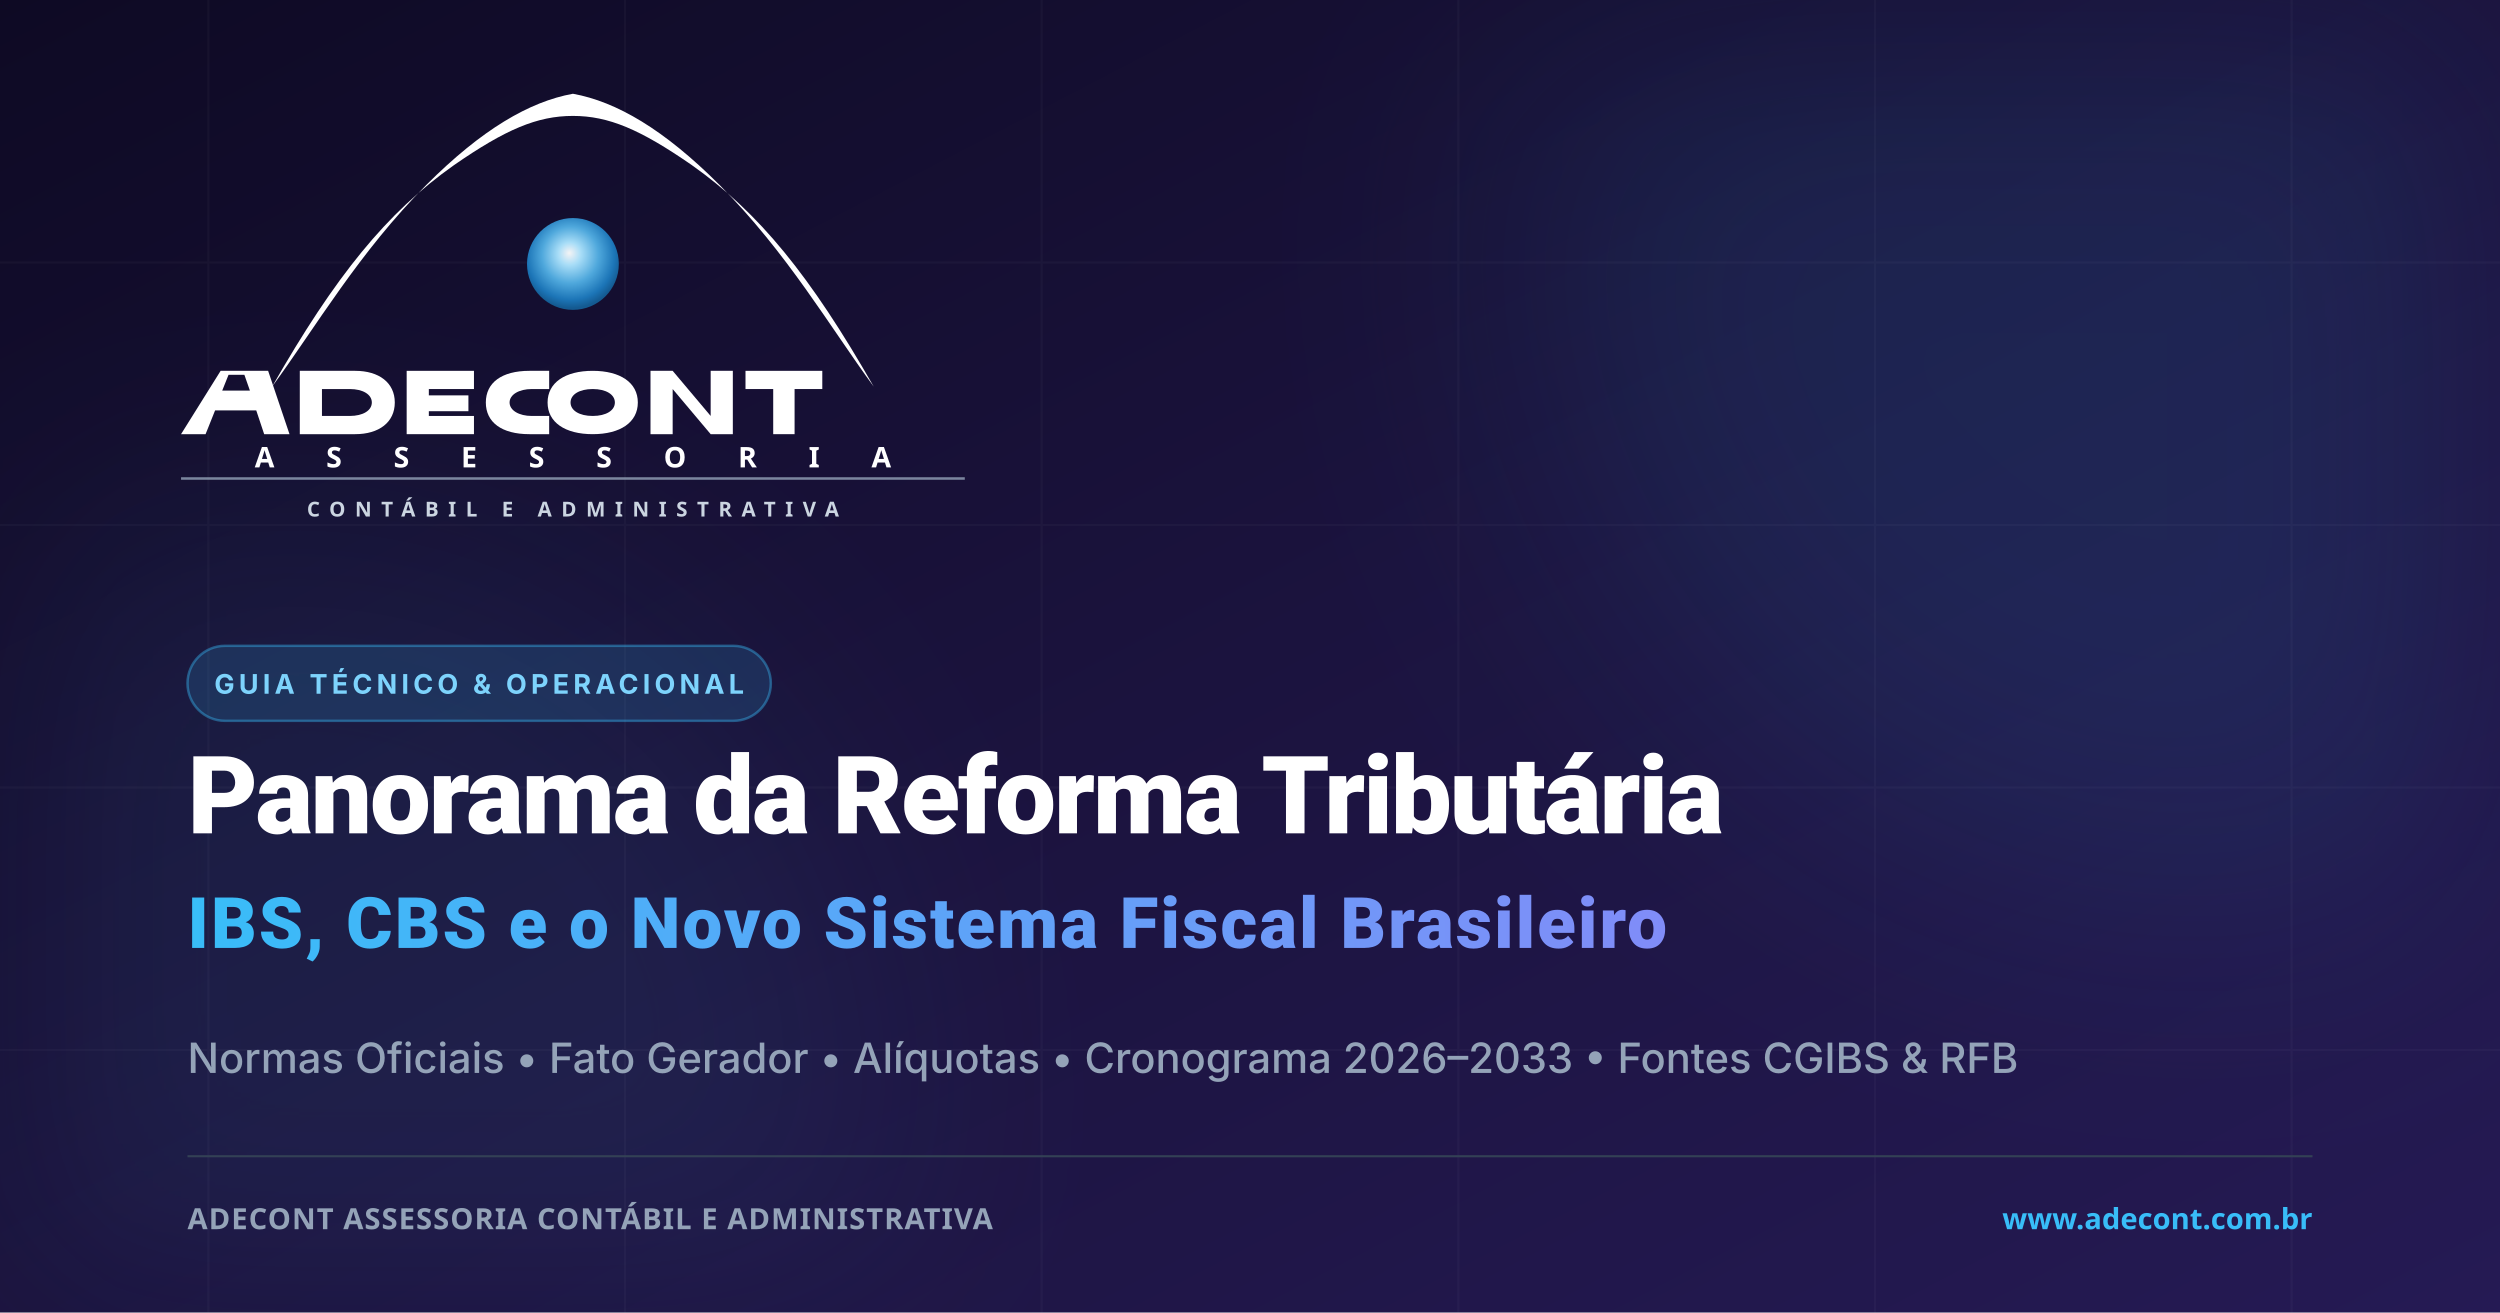
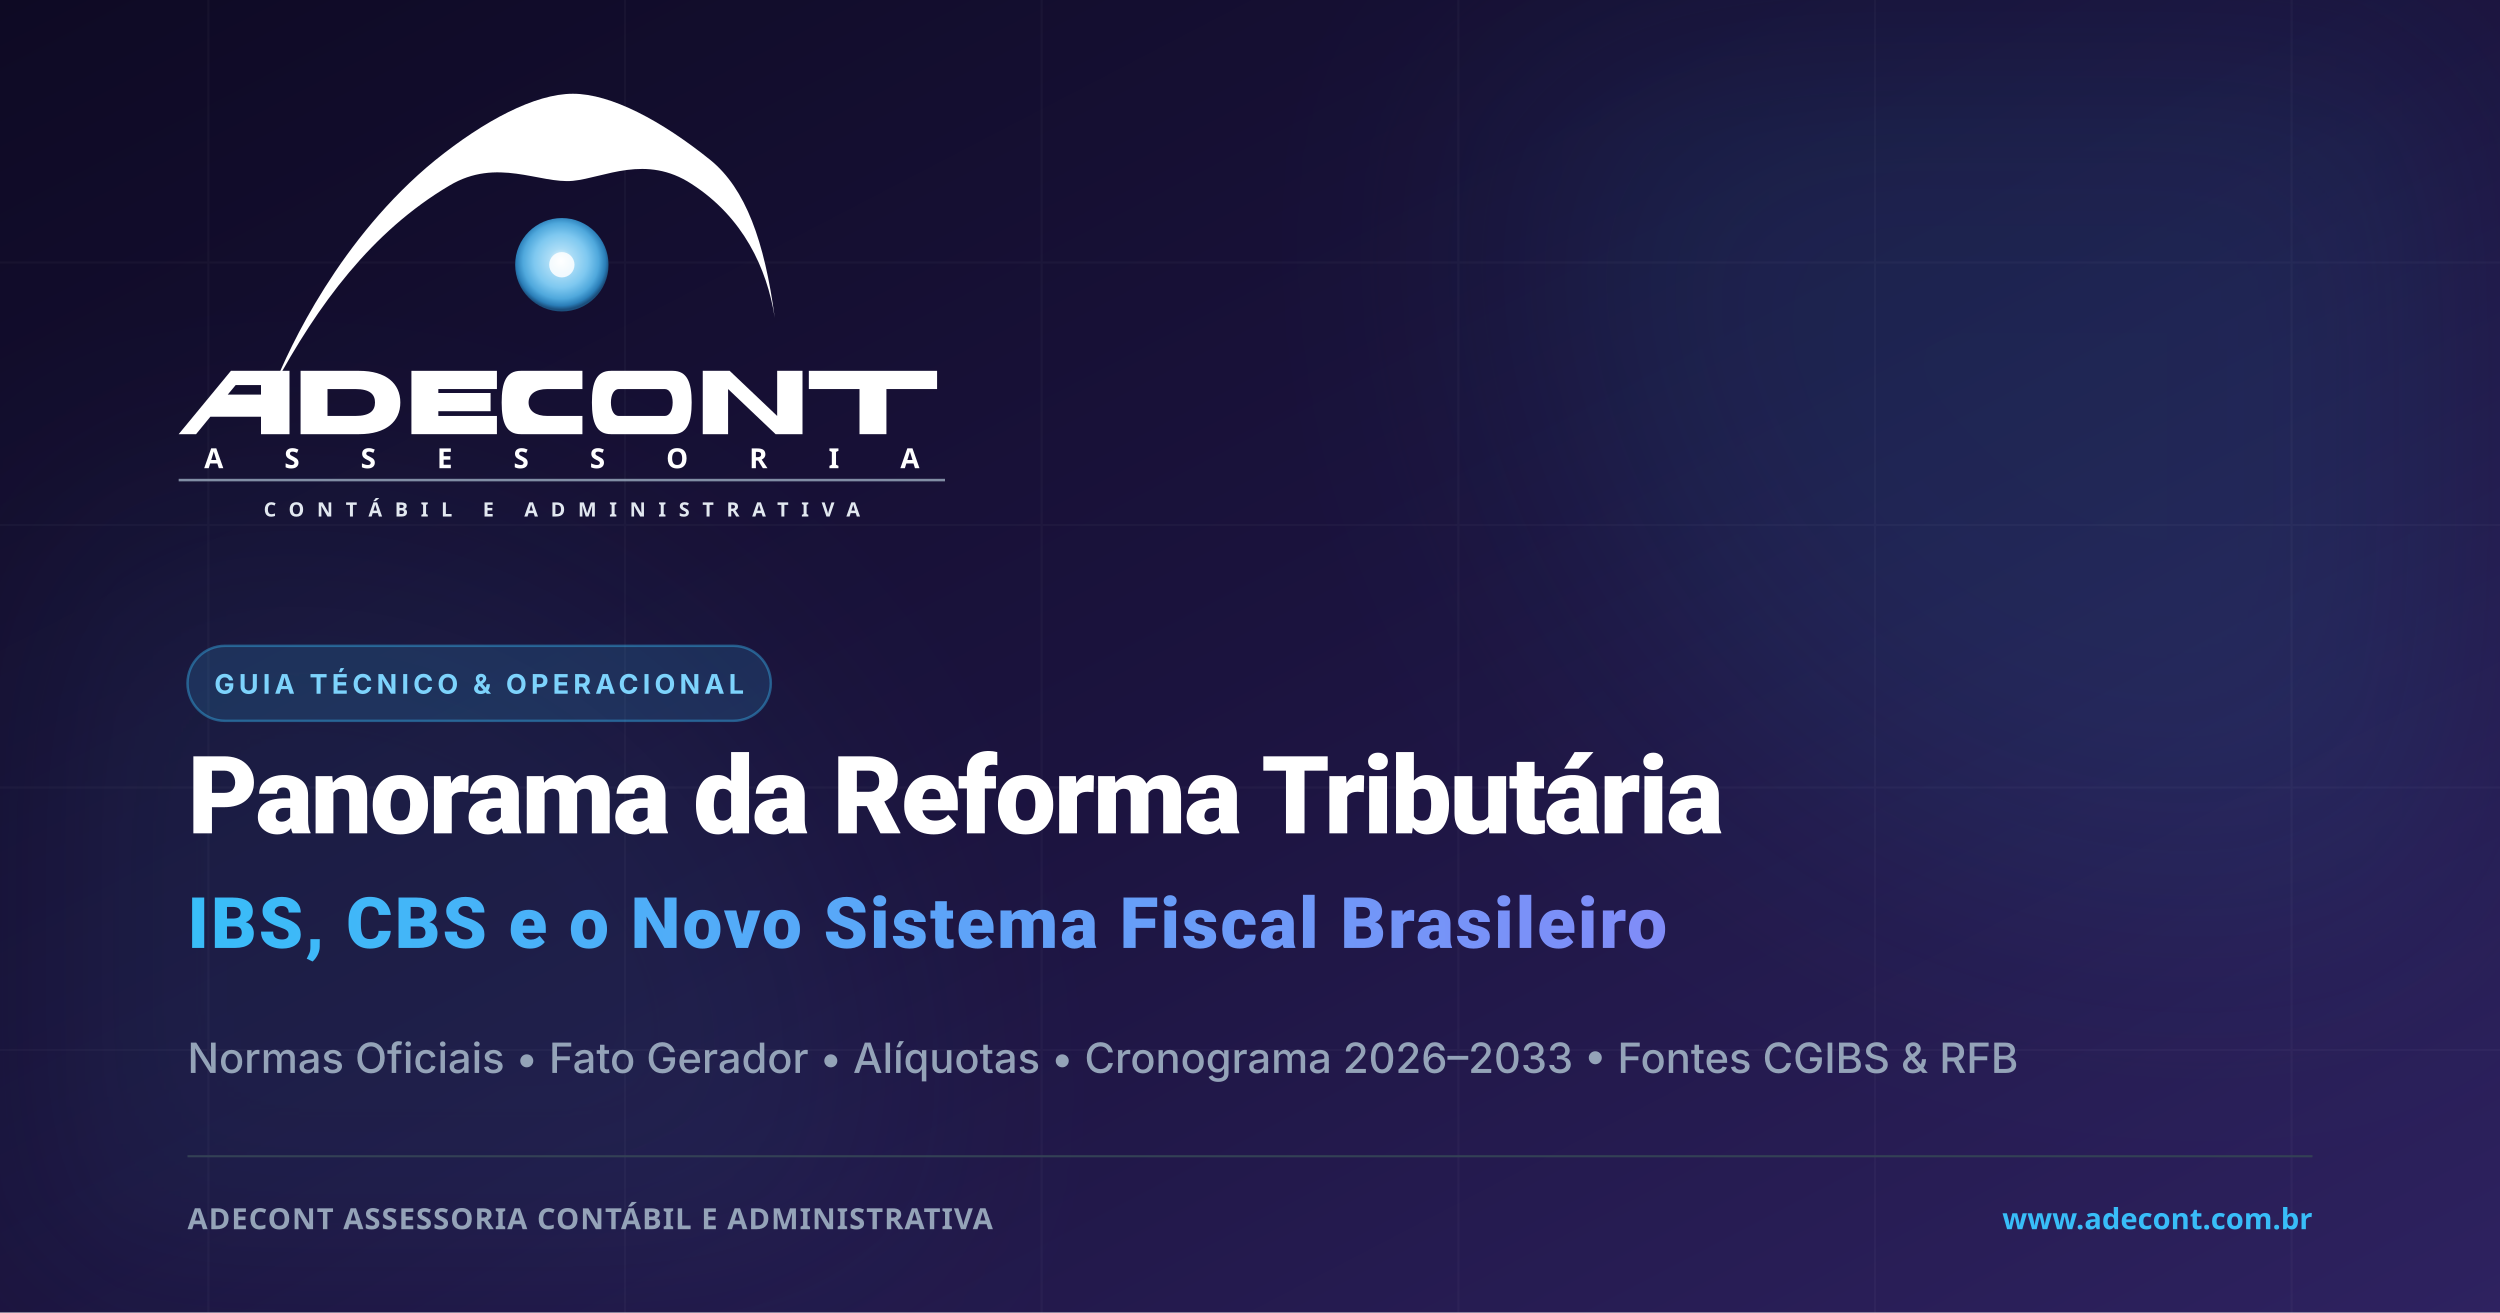
<svg xmlns="http://www.w3.org/2000/svg" viewBox="0 0 1200 630" width="1200" height="630">
  <defs>
    <linearGradient id="bgGrad" x1="0%" y1="0%" x2="100%" y2="100%">
      <stop offset="0%" stop-color="#0E0A24" />
      <stop offset="50%" stop-color="#1B133E" />
-       <stop offset="100%" stop-color="#251A54" />
+       <stop offset="100%" stop-color="#2E2260" />
    </linearGradient>
-     <radialGradient id="sphereGradOG" cx="48%" cy="42%" r="56%" fx="46%" fy="38%">
-       <stop offset="0%" stop-color="#FFFFFF" stop-opacity="0.95" />
-       <stop offset="22%" stop-color="#A8DDF7" />
-       <stop offset="55%" stop-color="#4FA8DC" />
-       <stop offset="85%" stop-color="#1C75B7" />
-       <stop offset="100%" stop-color="#145A91" />
+     <radialGradient id="sphereGradOG" cx="49%" cy="46%" r="52%" fx="49%" fy="46%">
+       <stop offset="0%" stop-color="#FFFFFF" stop-opacity="1" />
+       <stop offset="25%" stop-color="#AEE1FA" stop-opacity="0.98" />
+       <stop offset="55%" stop-color="#7EC8F0" />
+       <stop offset="78%" stop-color="#4FA8DC" />
+       <stop offset="92%" stop-color="#2A7EB8" />
+       <stop offset="100%" stop-color="#1B4F7D" />
    </radialGradient>
    <linearGradient id="goldGrad" x1="0%" y1="0%" x2="100%" y2="0%">
      <stop offset="0%" stop-color="#38BDF8" />
      <stop offset="100%" stop-color="#818CF8" />
    </linearGradient>
  </defs>
  <rect width="1200" height="630" fill="url(#bgGrad)" />
  <circle cx="1060" cy="110" r="320" fill="#38BDF8" opacity="0.10" filter="blur(70px)" />
  <circle cx="140" cy="530" r="280" fill="#4FA8DC" opacity="0.08" filter="blur(60px)" />
  <g opacity="0.03" stroke="#FFFFFF" stroke-width="1">
    <line x1="100" y1="0" x2="100" y2="630" />
    <line x1="300" y1="0" x2="300" y2="630" />
    <line x1="500" y1="0" x2="500" y2="630" />
    <line x1="700" y1="0" x2="700" y2="630" />
    <line x1="900" y1="0" x2="900" y2="630" />
    <line x1="1100" y1="0" x2="1100" y2="630" />
    <line x1="0" y1="126" x2="1200" y2="126" />
    <line x1="0" y1="252" x2="1200" y2="252" />
    <line x1="0" y1="378" x2="1200" y2="378" />
    <line x1="0" y1="504" x2="1200" y2="504" />
  </g>
  <g transform="translate(85, 45) scale(0.38)">
-     <path d="M 120 370          C 175 295, 230 200, 315 115          C 385 45, 445 10, 500 0          C 555 10, 615 45, 685 115          C 770 200, 825 295, 880 370          C 800 230, 735 150, 650 90          C 585 45, 545 28, 500 28          C 455 28, 415 45, 350 90          C 265 150, 200 230, 120 370 Z" fill="#FFFFFF" />
-     <circle cx="500" cy="215" r="58" fill="url(#sphereGradOG)" />
+     <path d="M 122 370          C 142 320, 206 182, 326 84          C 388 34, 452 0, 500 0          C 548 0, 612 34, 674 84          C 718 120, 742 186, 755 283          C 745 220, 715 156, 650 114          C 592 76, 540 106, 500 110          C 458 114, 404 80, 344 116          C 246 174, 178 266, 122 370 Z" fill="#FFFFFF" />
+     <circle cx="486" cy="216" r="59" fill="url(#sphereGradOG)" />
+     <circle cx="486" cy="216" r="16" fill="#FFFFFF" opacity="0.85" />
    <g fill="#FFFFFF">
-       <path d="M 5 430 L 55 350 L 115 350 L 142 430 L 110 430 L 100 400 L 48 400 L 36 430 Z M 57 375 L 92 375 L 85 355 L 65 355 Z" fill-rule="evenodd" />
-       <path d="M 155 350 L 225 350 C 255 350, 275 365, 275 390 C 275 415, 255 430, 225 430 L 155 430 Z M 183 373 L 183 407 L 218 407 C 235 407, 246 400, 246 390 C 246 380, 235 373, 218 373 Z" fill-rule="evenodd" />
-       <path d="M 290 350 L 375 350 L 375 373 L 318 373 L 318 381 L 368 381 L 368 401 L 318 401 L 318 407 L 375 407 L 375 430 L 290 430 Z" />
-       <path d="M 470 373 L 448 373 C 432 373, 420 380, 420 390 C 420 400, 432 407, 448 407 L 470 407 L 470 430 L 445 430 C 410 430, 390 415, 390 390 C 390 365, 410 350, 445 350 L 470 350 Z" />
-       <path d="M 525 350 C 560 350, 582 365, 582 390 C 582 415, 560 430, 525 430 C 490 430, 468 415, 468 390 C 468 365, 490 350, 525 350 Z M 525 373 C 542 373, 553 380, 553 390 C 553 400, 542 407, 525 407 C 508 407, 497 400, 497 390 C 497 380, 508 373, 525 373 Z" fill-rule="evenodd" />
-       <path d="M 598 350 L 626 350 L 674 407 L 674 350 L 702 350 L 702 430 L 674 430 L 626 373 L 626 430 L 598 430 Z" />
-       <path d="M 718 350 L 815 350 L 815 373 L 780 373 L 780 430 L 753 430 L 753 373 L 718 373 Z" />
+       <path d="M 68 350 L 142 350 L 142 430 L 106 430 L 106 408 L 42 408 L 24 430 L 2 430 L 68 350 Z M 64 380 L 106 380 L 106 368 L 74 368 Z" fill-rule="evenodd" />
+       <path d="M 156 350 L 230 350 C 264 350, 282 366, 282 390 C 282 414, 264 430, 230 430 L 156 430 Z M 190 373 L 190 407 L 225 407 C 244 407, 250 400, 250 390 C 250 380, 244 373, 225 373 Z" fill-rule="evenodd" />
+       <path d="M 296 350 L 404 350 L 404 373 L 330 373 L 330 378 L 396 378 L 396 401 L 330 401 L 330 407 L 404 407 L 404 430 L 296 430 Z" />
+       <path d="M 434 350 L 512 350 L 512 373 L 468 373 C 452 373, 444 380, 444 390 C 444 400, 452 407, 468 407 L 512 407 L 512 430 L 434 430 C 416 430, 410 416, 410 390 C 410 364, 416 350, 434 350 Z" />
+       <path d="M 548 350 L 626 350 C 644 350, 650 364, 650 390 C 650 416, 644 430, 626 430 L 548 430 C 530 430, 524 416, 524 390 C 524 364, 530 350, 548 350 Z M 558 373 C 552 373, 548 380, 548 390 C 548 400, 552 407, 558 407 L 616 407 C 622 407, 626 400, 626 390 C 626 380, 622 373, 616 373 Z" fill-rule="evenodd" />
+       <path d="M 664 350 L 698 350 L 758 407 L 758 350 L 790 350 L 790 430 L 756 430 L 696 373 L 696 430 L 664 430 Z" />
+       <path d="M 798 350 L 960 350 L 960 373 L 896 373 L 896 430 L 862 430 L 862 373 L 798 373 Z" />
    </g>
-     <text x="500" y="472" text-anchor="middle" fill="#FFFFFF" font-family="system-ui, sans-serif" font-size="36" font-weight="900" letter-spacing="28">A S S E S S O R I A</text>
-     <line x1="5" y1="486" x2="995" y2="486" stroke="#94A3B8" stroke-width="3.2" stroke-opacity="0.8" />
-     <text x="500" y="534" text-anchor="middle" fill="#CBD5E1" font-family="system-ui, sans-serif" font-size="26" font-weight="800" letter-spacing="12">CONTÁBIL E ADMINISTRATIVA</text>
+     <text x="486" y="473" text-anchor="middle" fill="#FFFFFF" font-family="system-ui, sans-serif" font-size="35" font-weight="900" letter-spacing="34">A S S E S S O R I A</text>
+     <line x1="2" y1="488" x2="970" y2="488" stroke="#94A3B8" stroke-width="3.2" stroke-opacity="0.85" />
+     <text x="486" y="534" text-anchor="middle" fill="#E2E8F0" font-family="system-ui, sans-serif" font-size="25" font-weight="800" letter-spacing="16">CONTÁBIL E ADMINISTRATIVA</text>
  </g>
  <g transform="translate(90, 310)">
    <rect width="280" height="36" rx="18" fill="#38BDF8" fill-opacity="0.15" stroke="#38BDF8" stroke-opacity="0.4" stroke-width="1.2" />
    <text x="140" y="23" text-anchor="middle" fill="#7DD3FC" font-family="system-ui, -apple-system, sans-serif" font-size="13" font-weight="700" letter-spacing="2">GUIA TÉCNICO &amp; OPERACIONAL</text>
  </g>
  <text x="90" y="400" fill="#FFFFFF" font-family="system-ui, -apple-system, 'Segoe UI', Roboto, sans-serif" font-size="52" font-weight="900" letter-spacing="-1">
    Panorama da Reforma Tributária
  </text>
  <text x="90" y="455" fill="url(#goldGrad)" font-family="system-ui, -apple-system, 'Segoe UI', Roboto, sans-serif" font-size="34" font-weight="800" letter-spacing="1">
    IBS, CBS e o Novo Sistema Fiscal Brasileiro
  </text>
  <text x="90" y="515" fill="#94A3B8" font-family="system-ui, -apple-system, sans-serif" font-size="20" font-weight="500">
    Normas Oficiais • Fato Gerador • Alíquotas • Cronograma 2026–2033 • Fontes CGIBS &amp; RFB
  </text>
  <line x1="90" y1="555" x2="1110" y2="555" stroke="#334155" stroke-width="1" />
  <text x="90" y="590" fill="#94A3B8" font-family="system-ui, sans-serif" font-size="14" font-weight="600" letter-spacing="0.5">
    ADECONT ASSESSORIA CONTÁBIL E ADMINISTRATIVA
  </text>
  <text x="1110" y="590" text-anchor="end" fill="#38BDF8" font-family="system-ui, sans-serif" font-size="14" font-weight="600">
    www.adecont.com.br
  </text>
</svg>
